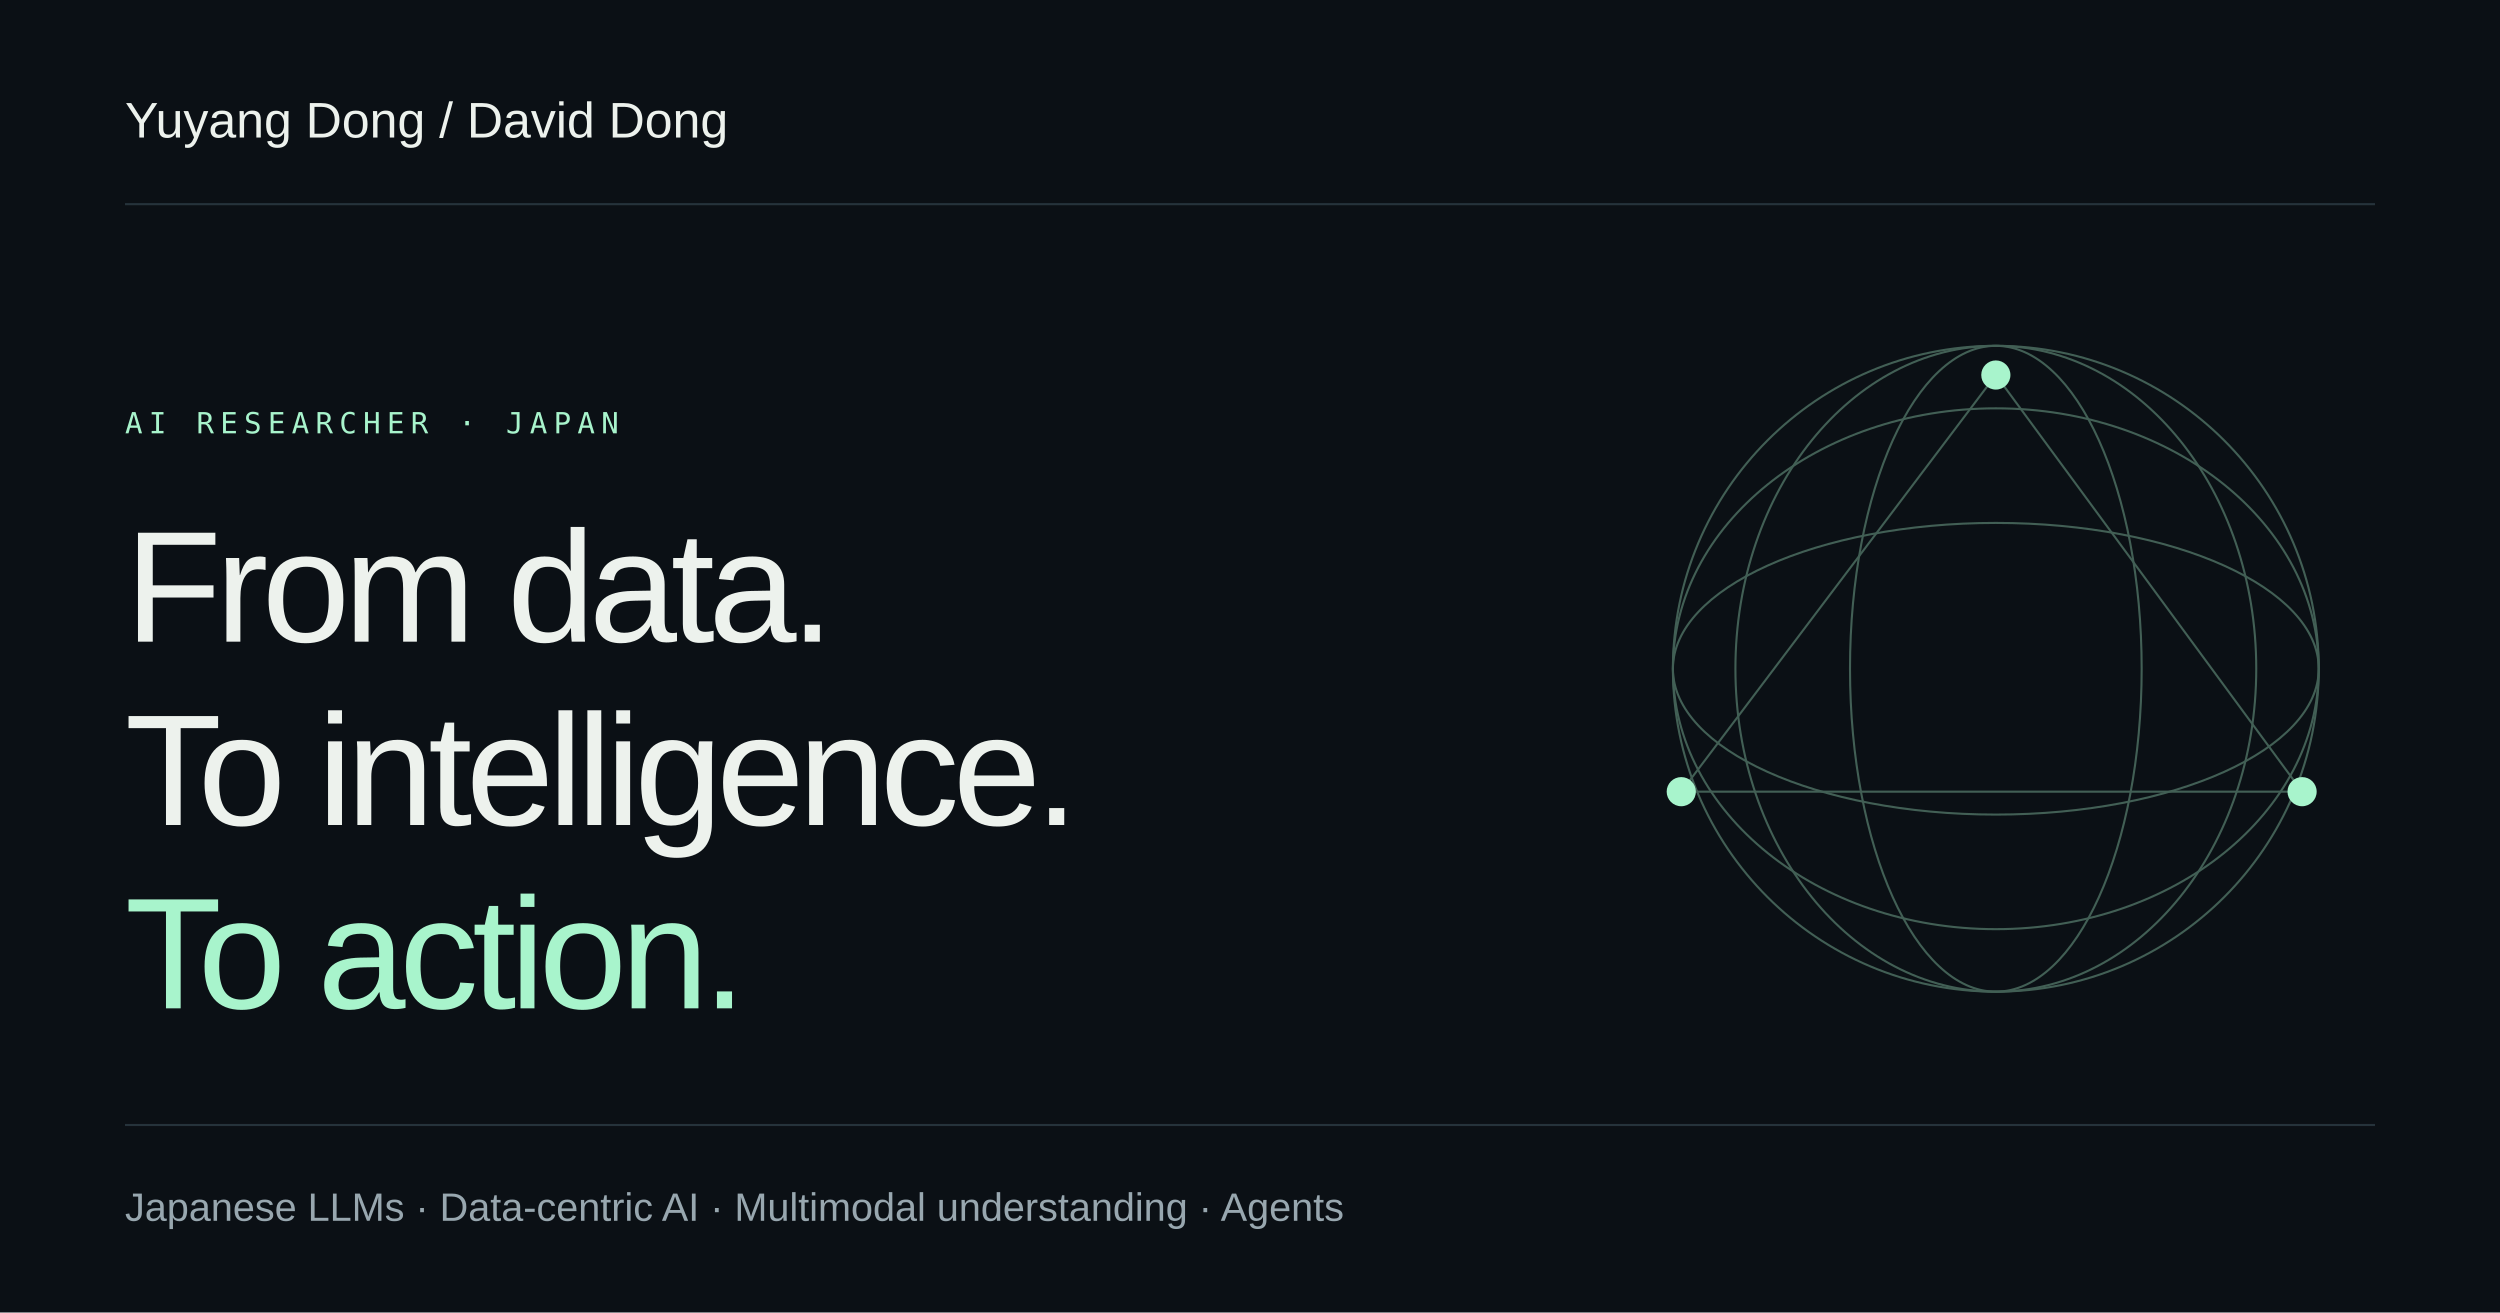
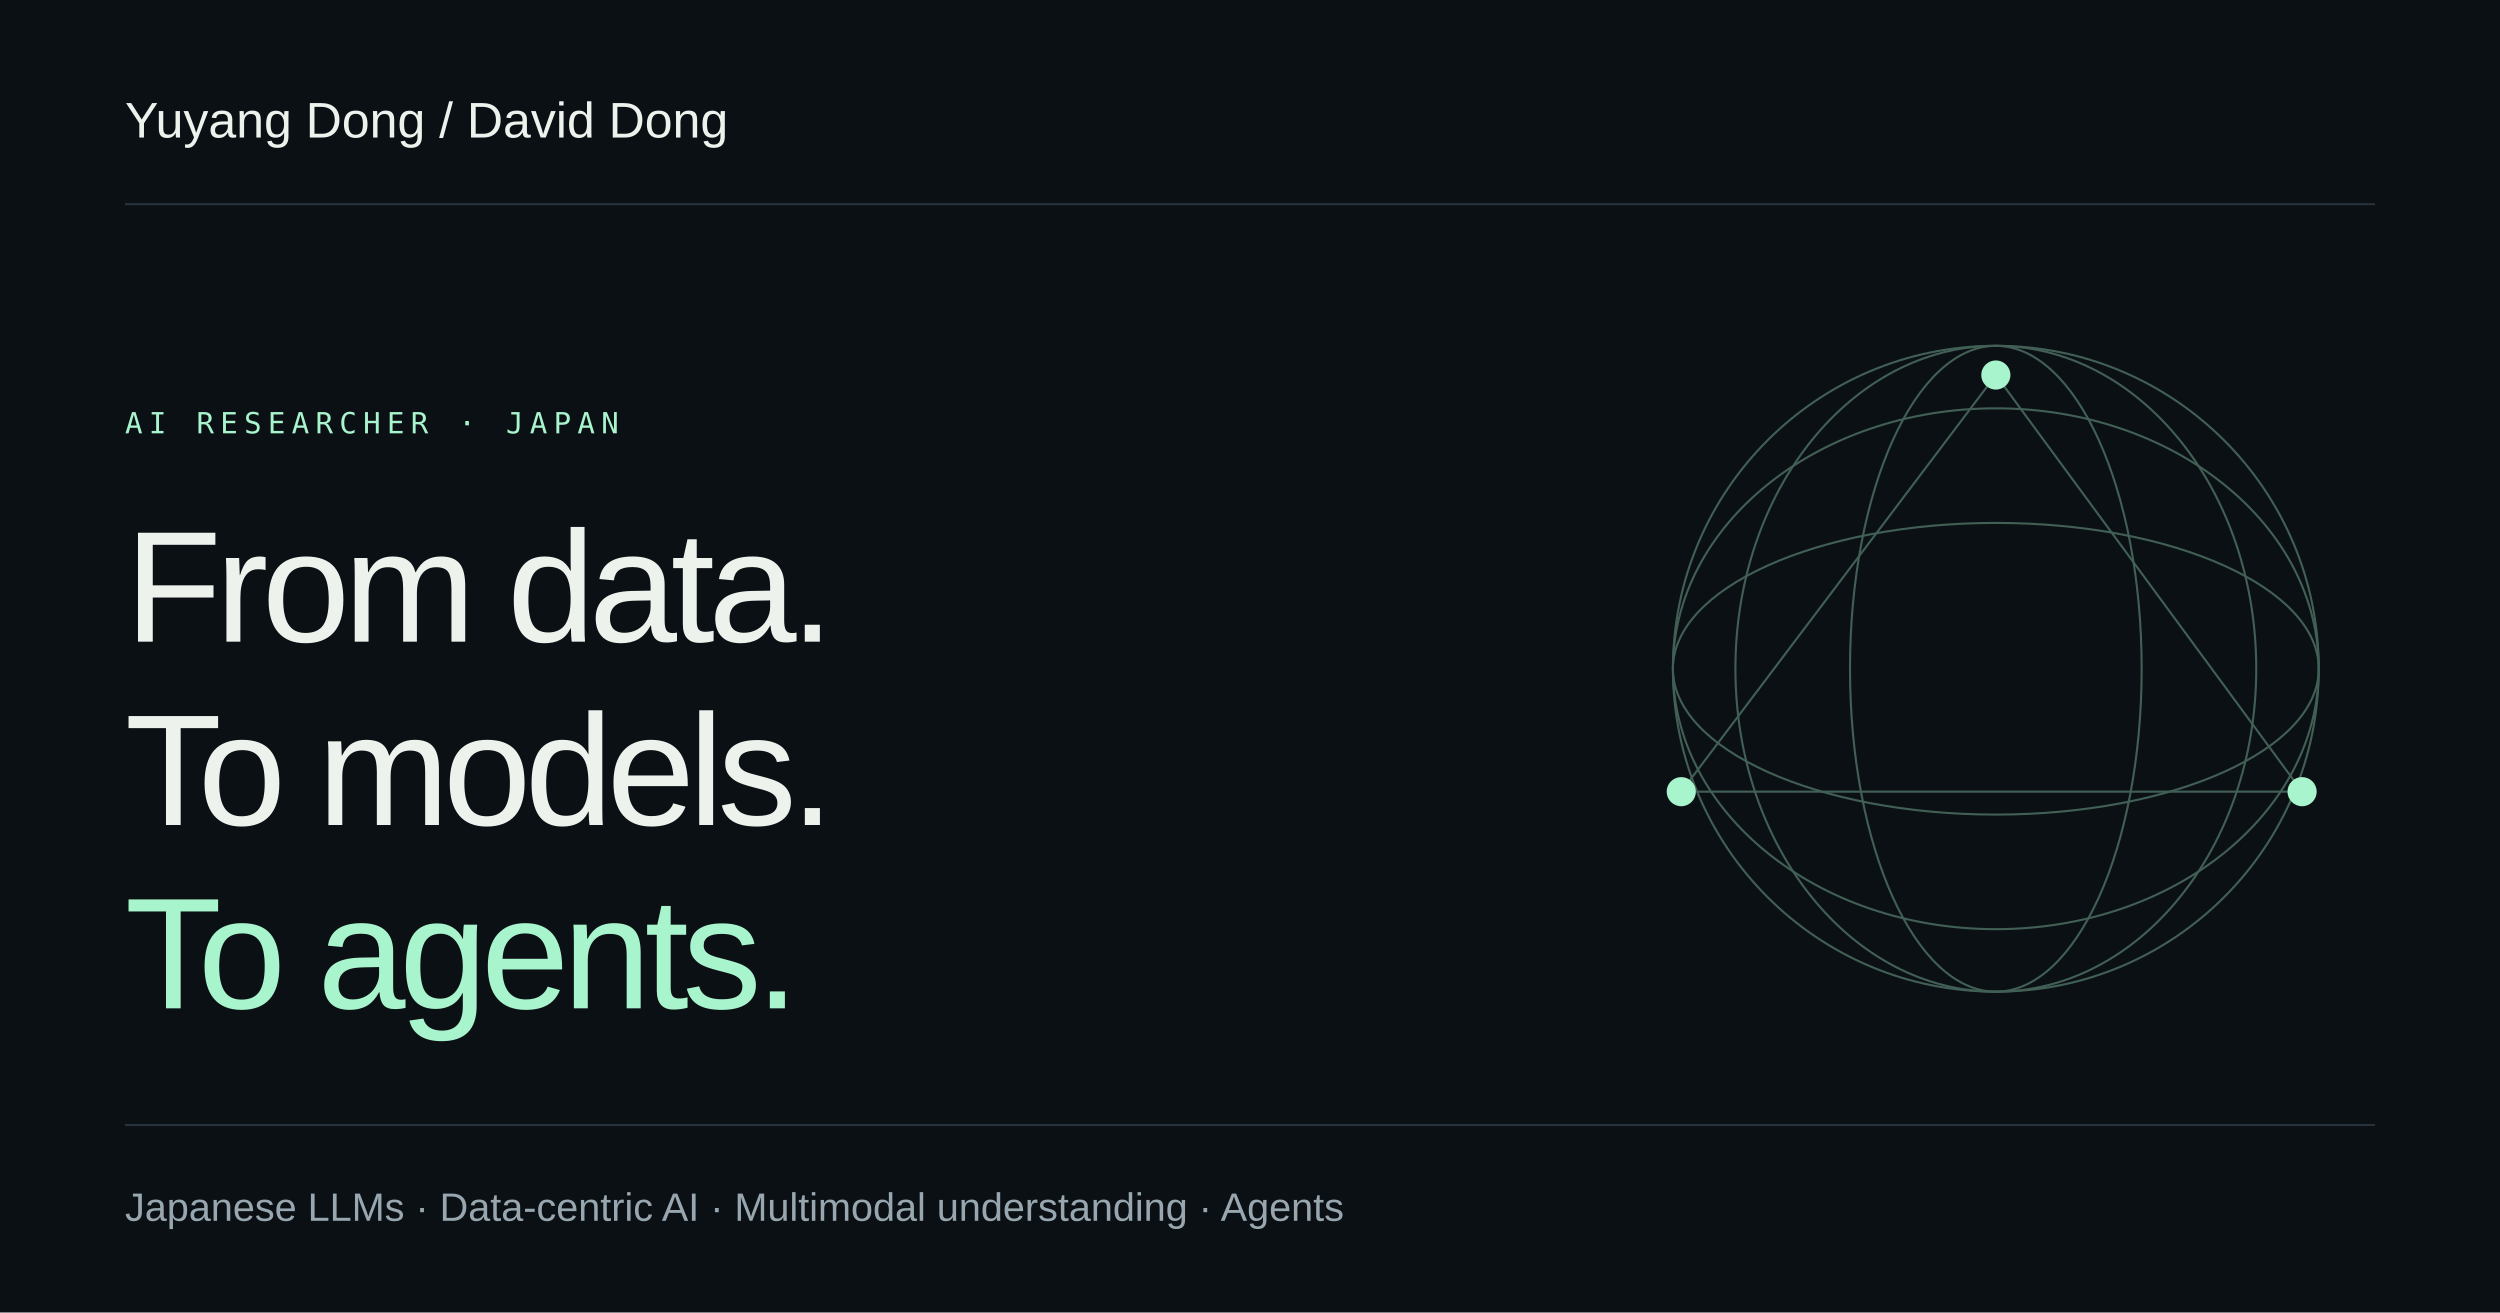
<svg xmlns="http://www.w3.org/2000/svg" width="1200" height="630" viewBox="0 0 1200 630">
  <rect width="1200" height="630" fill="#0b1015" />
  <path d="M60 98H1140M60 540H1140" stroke="#26333b" />
  <text x="60" y="66" font-family="Arial,sans-serif" font-size="24" fill="#edf2ed">Yuyang Dong / David Dong</text>
  <text x="60" y="208" font-family="monospace" font-size="14" letter-spacing="3" fill="#a8f4cc">AI RESEARCHER · JAPAN</text>
  <g font-family="Arial,sans-serif" font-size="76" letter-spacing="-3">
    <text x="60" y="308" fill="#edf2ed">From data.</text>
-     <text x="60" y="396" fill="#edf2ed">To intelligence.</text>
-     <text x="60" y="484" fill="#a8f4cc">To action.</text>
+     <text x="60" y="396" fill="#edf2ed">To models.</text>
+     <text x="60" y="484" fill="#a8f4cc">To agents.</text>
  </g>
  <g fill="none" stroke="#a8f4cc" opacity=".35">
    <circle cx="958" cy="321" r="155" />
    <ellipse cx="958" cy="321" rx="70" ry="155" />
    <ellipse cx="958" cy="321" rx="125" ry="155" />
    <ellipse cx="958" cy="321" rx="155" ry="70" />
    <ellipse cx="958" cy="321" rx="155" ry="125" />
    <path d="M807 380L958 180L1105 380Z" />
  </g>
  <g fill="#a8f4cc">
    <circle cx="807" cy="380" r="7" />
    <circle cx="958" cy="180" r="7" />
    <circle cx="1105" cy="380" r="7" />
  </g>
  <text x="60" y="586" font-family="Arial,sans-serif" font-size="19" fill="#98a7af">Japanese LLMs · Data-centric AI · Multimodal understanding · Agents</text>
</svg>
